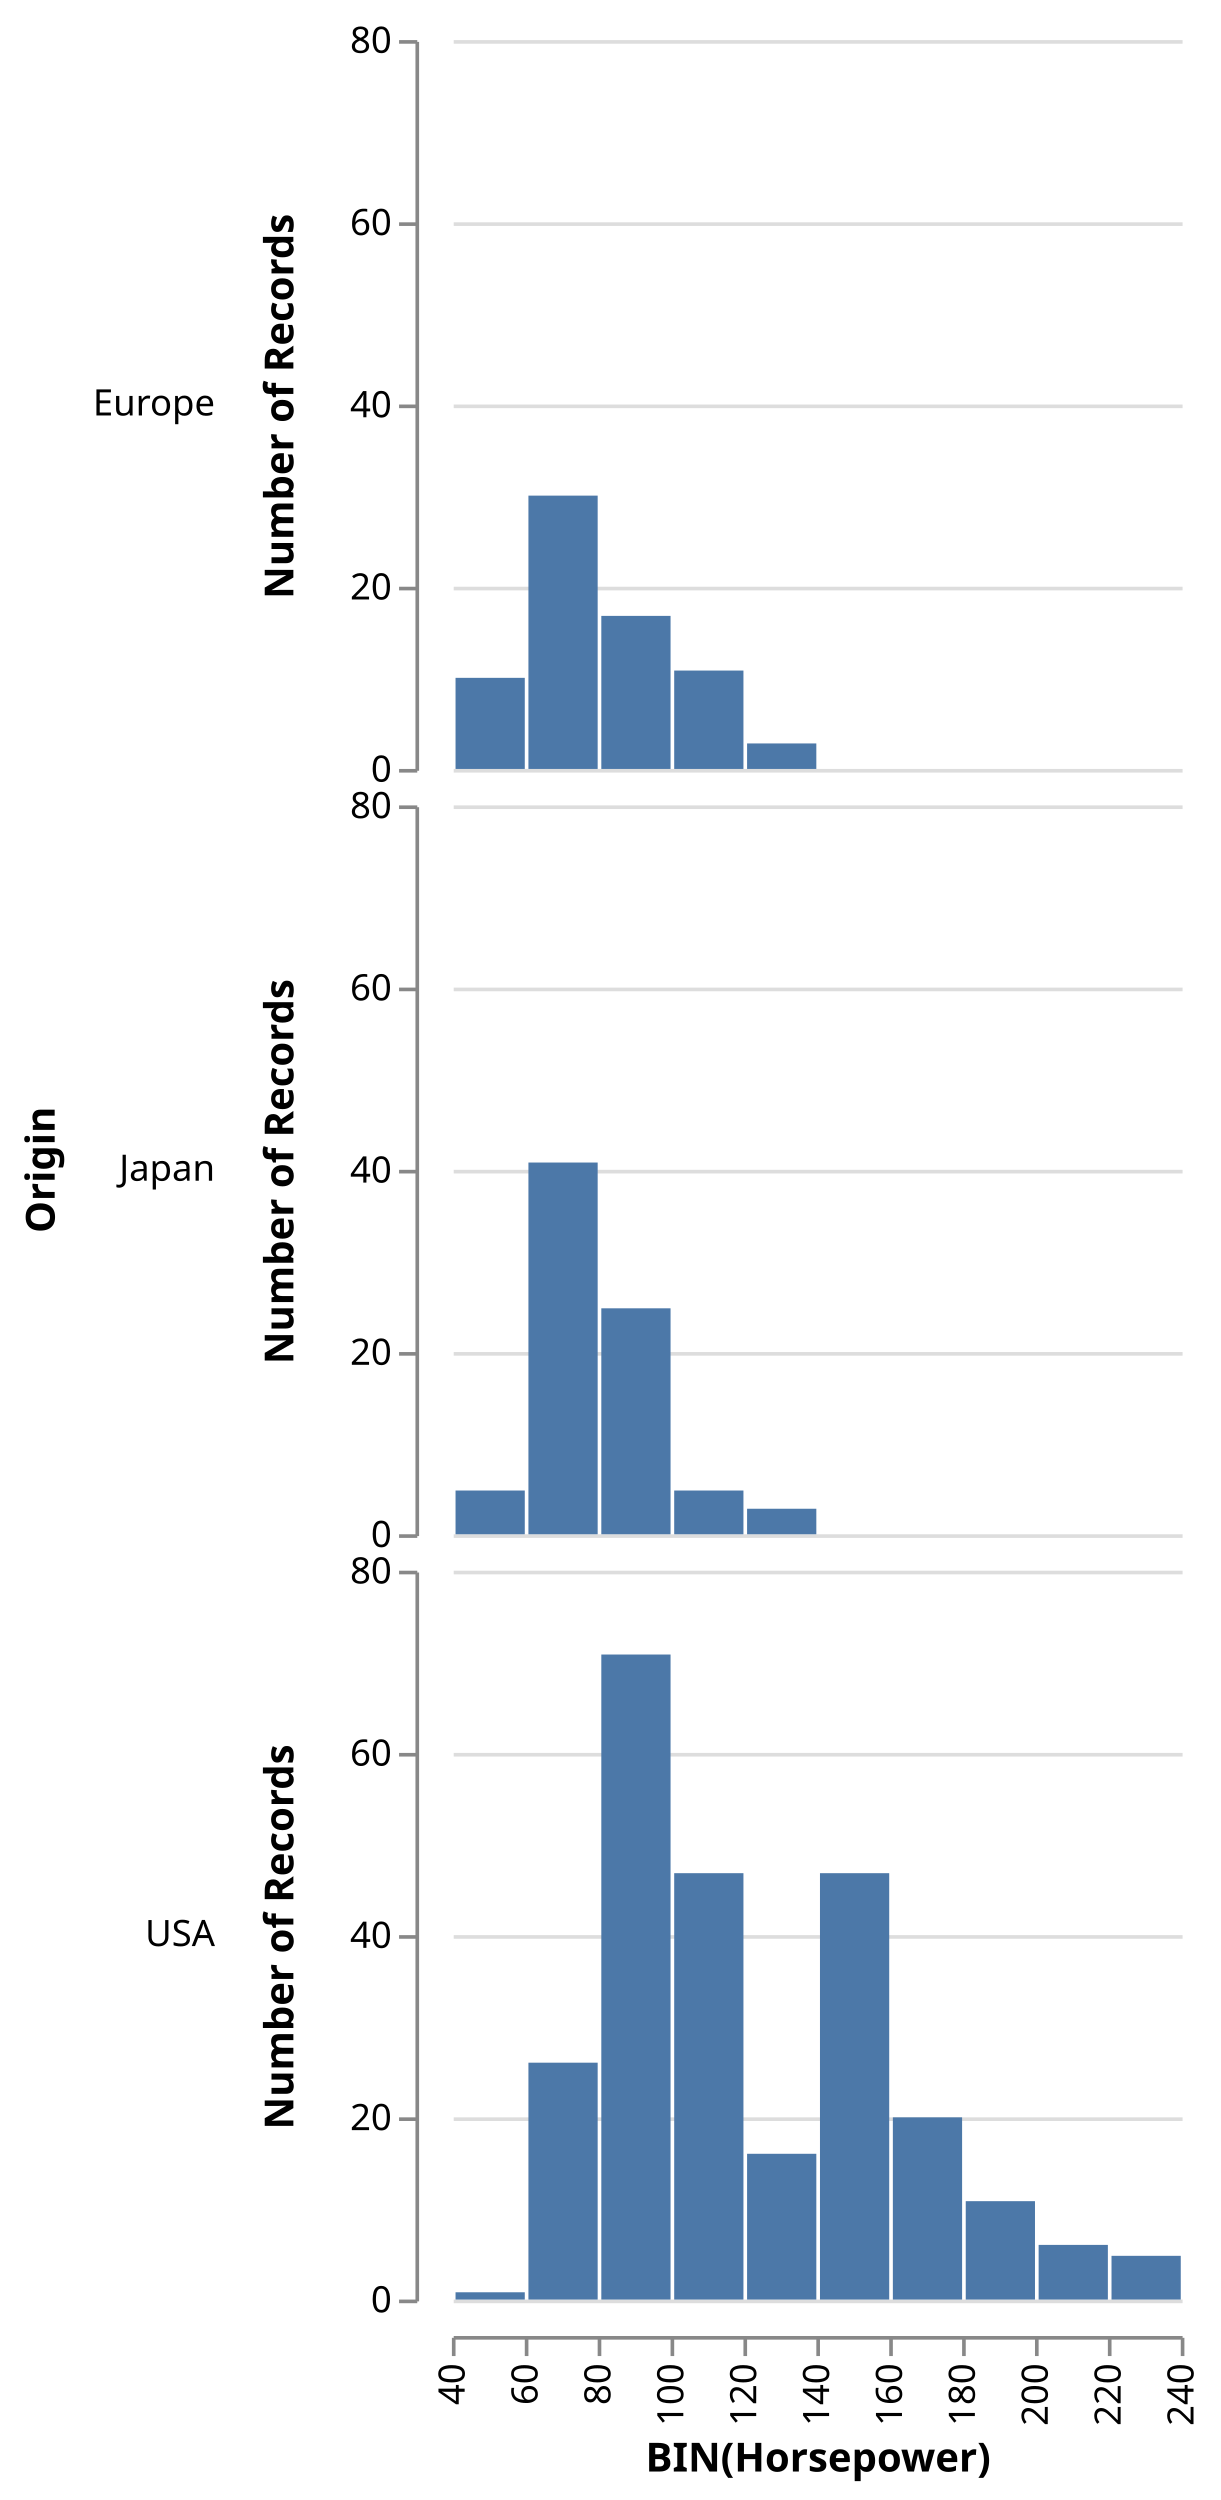
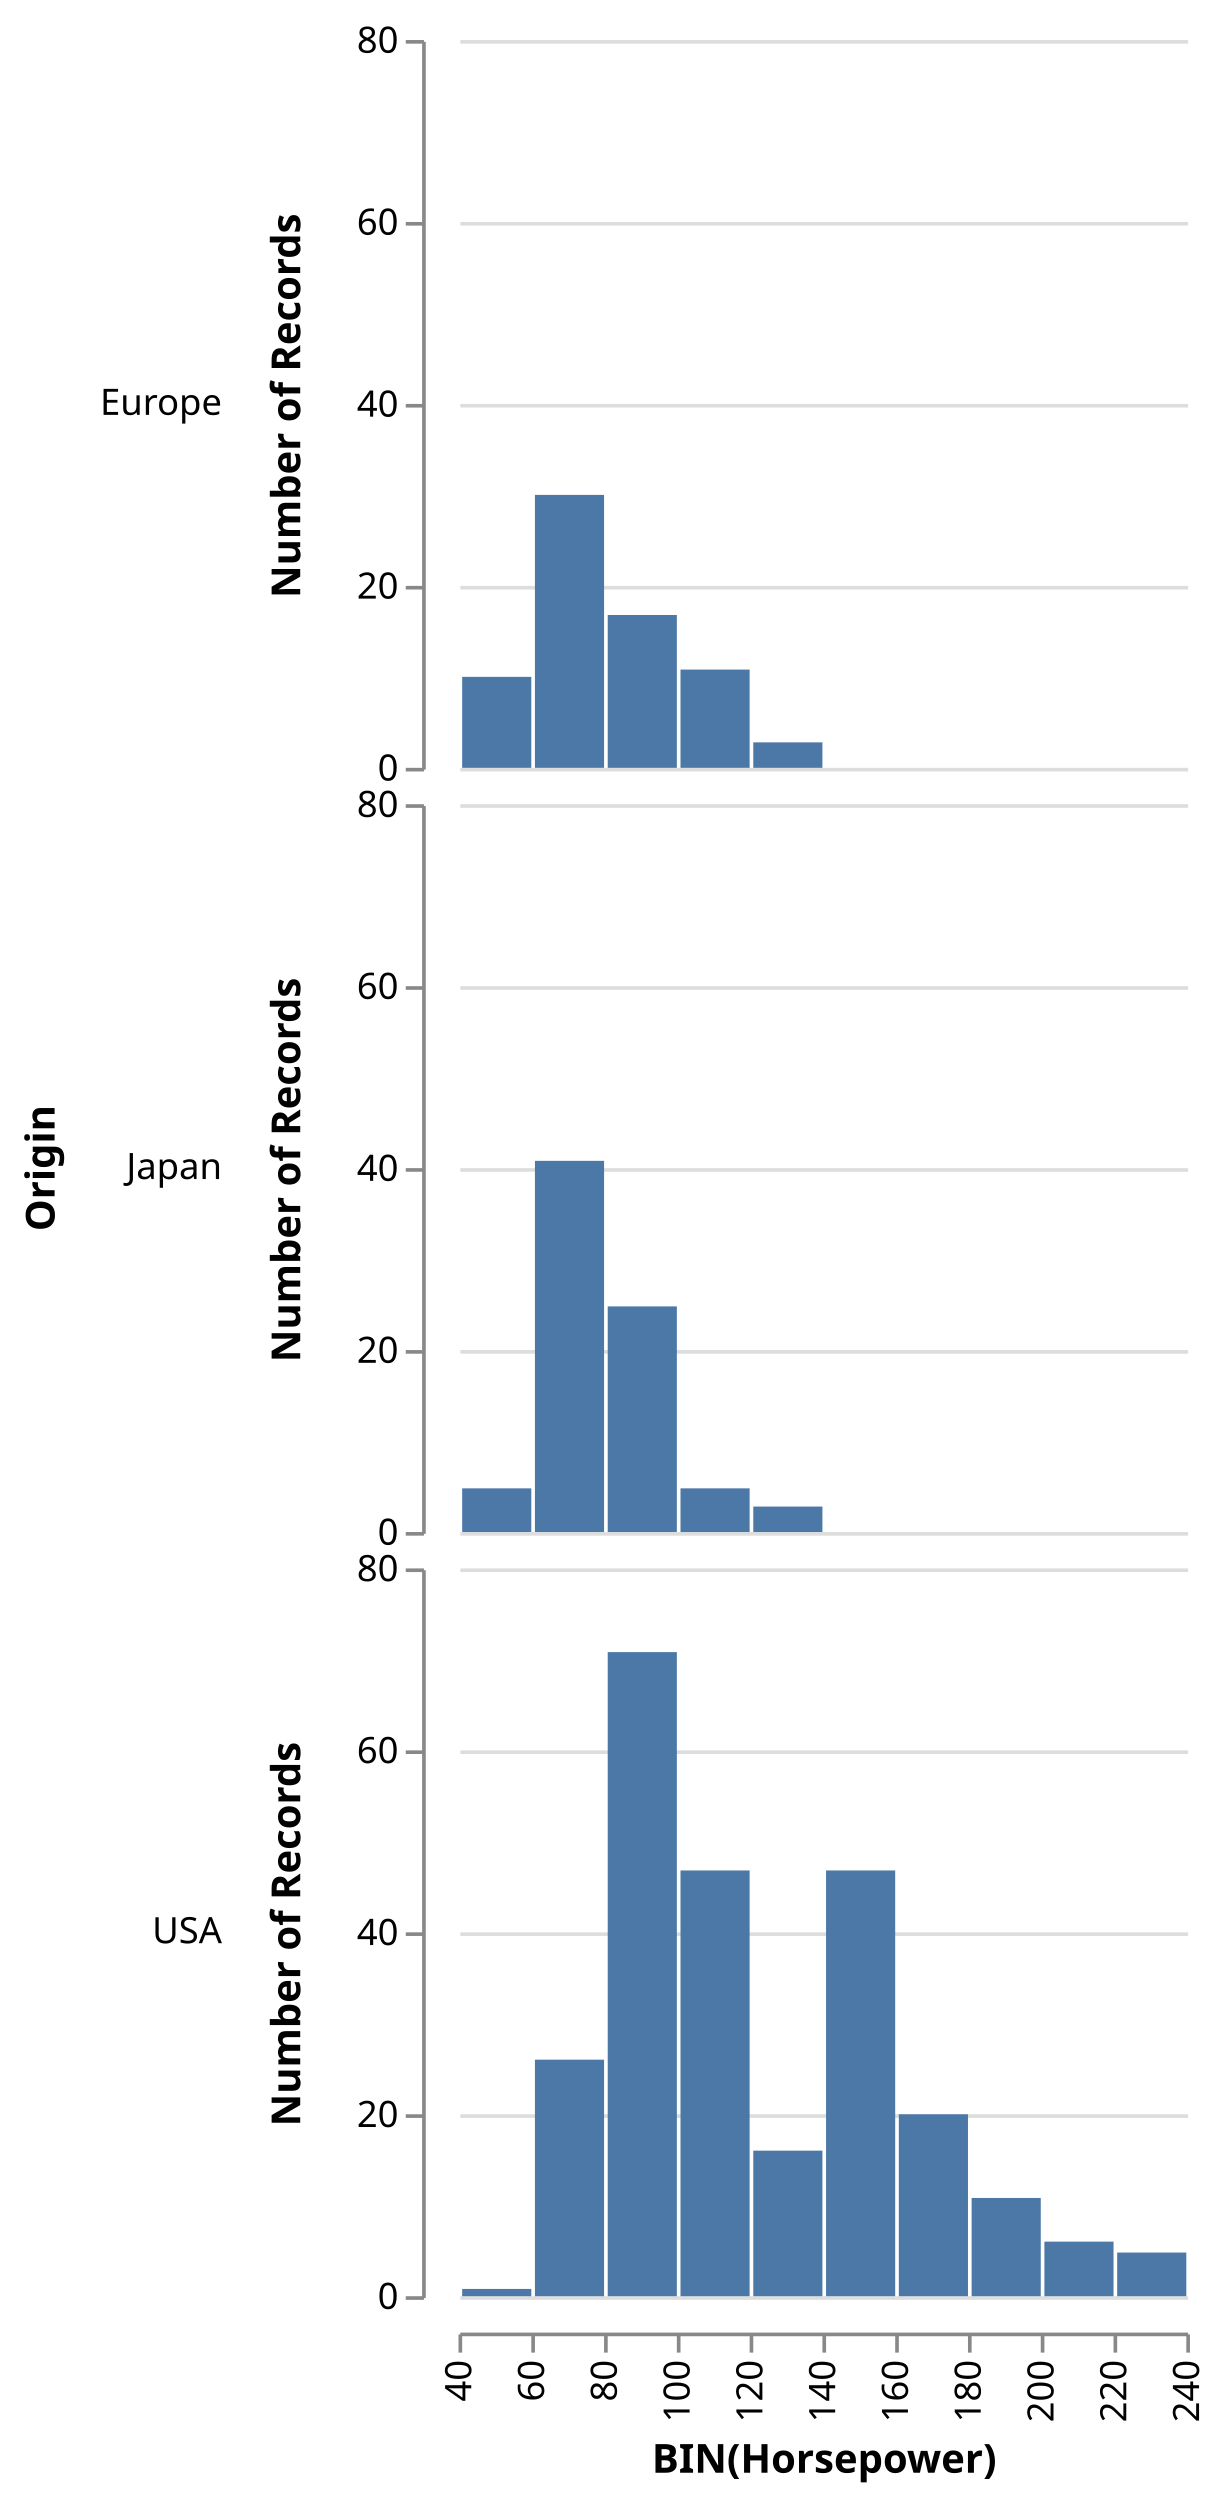
- <svg xmlns="http://www.w3.org/2000/svg" class="marks" width="335" height="686" viewBox="0 0 335 686" version="1.1">
-   <g transform="translate(124,11)">
+ <svg xmlns="http://www.w3.org/2000/svg" class="marks" width="337" height="687" viewBox="0 0 337 687" version="1.1">
+   <g transform="translate(126,11)">
    <g class="mark-group role-frame root">
      <g transform="translate(0,0)">
        <path class="background" d="M0,0h0v0h0Z" style="fill: none;" />
        <g>
          <g class="mark-group role-row-title row_title">
-             <g transform="translate(-109,310)">
+             <g transform="translate(-111,310)">
              <path class="background" d="M0,0h0v0h0Z" style="fill: none;" />
              <g>
                <g class="mark-text role-row-title-text">
                  <text text-anchor="middle" transform="translate(0,0) rotate(270)" style="font: bold 11px sans-serif; fill: black;">Origin</text>
                </g>
              </g>
            </g>
          </g>
          <g class="mark-group role-row-header row_header">
            <g transform="translate(-10,0)">
              <path class="background" d="M0,0h0v200h0Z" style="fill: none;" />
              <g>
                <g class="mark-text role-title" style="pointer-events: none;">
                  <text text-anchor="end" transform="translate(-55,103)" style="font: normal 10px sans-serif; fill: #000; opacity: 1;">Europe</text>
                </g>
                <g class="mark-group role-axis">
                  <g transform="translate(0.5,0.5)">
                    <path class="background" d="M0,0h0v0h0Z" style="pointer-events: none; fill: none;" />
                    <g>
                      <g class="mark-rule role-axis-tick" style="pointer-events: none;">
                        <line transform="translate(0,200)" x2="-5" y2="0" style="fill: none; stroke: #888; stroke-width: 1; opacity: 1;" />
                        <line transform="translate(0,150)" x2="-5" y2="0" style="fill: none; stroke: #888; stroke-width: 1; opacity: 1;" />
                        <line transform="translate(0,100)" x2="-5" y2="0" style="fill: none; stroke: #888; stroke-width: 1; opacity: 1;" />
                        <line transform="translate(0,50)" x2="-5" y2="0" style="fill: none; stroke: #888; stroke-width: 1; opacity: 1;" />
                        <line transform="translate(0,0)" x2="-5" y2="0" style="fill: none; stroke: #888; stroke-width: 1; opacity: 1;" />
                      </g>
                      <g class="mark-text role-axis-label" style="pointer-events: none;">
                        <text text-anchor="end" transform="translate(-7,203)" style="font: 10px sans-serif; fill: #000; opacity: 1;">0</text>
                        <text text-anchor="end" transform="translate(-7,153)" style="font: 10px sans-serif; fill: #000; opacity: 1;">20</text>
                        <text text-anchor="end" transform="translate(-7,103)" style="font: 10px sans-serif; fill: #000; opacity: 1;">40</text>
                        <text text-anchor="end" transform="translate(-7,53)" style="font: 10px sans-serif; fill: #000; opacity: 1;">60</text>
                        <text text-anchor="end" transform="translate(-7,3)" style="font: 10px sans-serif; fill: #000; opacity: 1;">80</text>
                      </g>
                      <g class="mark-rule role-axis-domain" style="pointer-events: none;">
                        <line transform="translate(0,200)" x2="0" y2="-200" style="fill: none; stroke: #888; stroke-width: 1; opacity: 1;" />
                      </g>
                      <g class="mark-text role-axis-title" style="pointer-events: none;">
                        <text text-anchor="middle" transform="translate(-32,100) rotate(-90) translate(0,-2)" style="font: bold 11px sans-serif; fill: #000; opacity: 1;">Number of Records</text>
                      </g>
                    </g>
                  </g>
                </g>
              </g>
            </g>
            <g transform="translate(-10,210)">
              <path class="background" d="M0,0h0v200h0Z" style="fill: none;" />
              <g>
                <g class="mark-text role-title" style="pointer-events: none;">
                  <text text-anchor="end" transform="translate(-55,103)" style="font: normal 10px sans-serif; fill: #000; opacity: 1;">Japan</text>
                </g>
                <g class="mark-group role-axis">
                  <g transform="translate(0.5,0.5)">
                    <path class="background" d="M0,0h0v0h0Z" style="pointer-events: none; fill: none;" />
                    <g>
                      <g class="mark-rule role-axis-tick" style="pointer-events: none;">
                        <line transform="translate(0,200)" x2="-5" y2="0" style="fill: none; stroke: #888; stroke-width: 1; opacity: 1;" />
                        <line transform="translate(0,150)" x2="-5" y2="0" style="fill: none; stroke: #888; stroke-width: 1; opacity: 1;" />
                        <line transform="translate(0,100)" x2="-5" y2="0" style="fill: none; stroke: #888; stroke-width: 1; opacity: 1;" />
                        <line transform="translate(0,50)" x2="-5" y2="0" style="fill: none; stroke: #888; stroke-width: 1; opacity: 1;" />
                        <line transform="translate(0,0)" x2="-5" y2="0" style="fill: none; stroke: #888; stroke-width: 1; opacity: 1;" />
                      </g>
                      <g class="mark-text role-axis-label" style="pointer-events: none;">
                        <text text-anchor="end" transform="translate(-7,203)" style="font: 10px sans-serif; fill: #000; opacity: 1;">0</text>
                        <text text-anchor="end" transform="translate(-7,153)" style="font: 10px sans-serif; fill: #000; opacity: 1;">20</text>
                        <text text-anchor="end" transform="translate(-7,103)" style="font: 10px sans-serif; fill: #000; opacity: 1;">40</text>
                        <text text-anchor="end" transform="translate(-7,53)" style="font: 10px sans-serif; fill: #000; opacity: 1;">60</text>
                        <text text-anchor="end" transform="translate(-7,3)" style="font: 10px sans-serif; fill: #000; opacity: 1;">80</text>
                      </g>
                      <g class="mark-rule role-axis-domain" style="pointer-events: none;">
                        <line transform="translate(0,200)" x2="0" y2="-200" style="fill: none; stroke: #888; stroke-width: 1; opacity: 1;" />
                      </g>
                      <g class="mark-text role-axis-title" style="pointer-events: none;">
                        <text text-anchor="middle" transform="translate(-32,100) rotate(-90) translate(0,-2)" style="font: bold 11px sans-serif; fill: #000; opacity: 1;">Number of Records</text>
                      </g>
                    </g>
                  </g>
                </g>
              </g>
            </g>
            <g transform="translate(-10,420)">
              <path class="background" d="M0,0h0v200h0Z" style="fill: none;" />
              <g>
                <g class="mark-text role-title" style="pointer-events: none;">
                  <text text-anchor="end" transform="translate(-55,103)" style="font: normal 10px sans-serif; fill: #000; opacity: 1;">USA</text>
                </g>
                <g class="mark-group role-axis">
                  <g transform="translate(0.5,0.5)">
                    <path class="background" d="M0,0h0v0h0Z" style="pointer-events: none; fill: none;" />
                    <g>
                      <g class="mark-rule role-axis-tick" style="pointer-events: none;">
                        <line transform="translate(0,200)" x2="-5" y2="0" style="fill: none; stroke: #888; stroke-width: 1; opacity: 1;" />
                        <line transform="translate(0,150)" x2="-5" y2="0" style="fill: none; stroke: #888; stroke-width: 1; opacity: 1;" />
                        <line transform="translate(0,100)" x2="-5" y2="0" style="fill: none; stroke: #888; stroke-width: 1; opacity: 1;" />
                        <line transform="translate(0,50)" x2="-5" y2="0" style="fill: none; stroke: #888; stroke-width: 1; opacity: 1;" />
                        <line transform="translate(0,0)" x2="-5" y2="0" style="fill: none; stroke: #888; stroke-width: 1; opacity: 1;" />
                      </g>
                      <g class="mark-text role-axis-label" style="pointer-events: none;">
                        <text text-anchor="end" transform="translate(-7,203)" style="font: 10px sans-serif; fill: #000; opacity: 1;">0</text>
                        <text text-anchor="end" transform="translate(-7,153)" style="font: 10px sans-serif; fill: #000; opacity: 1;">20</text>
                        <text text-anchor="end" transform="translate(-7,103)" style="font: 10px sans-serif; fill: #000; opacity: 1;">40</text>
                        <text text-anchor="end" transform="translate(-7,53)" style="font: 10px sans-serif; fill: #000; opacity: 1;">60</text>
                        <text text-anchor="end" transform="translate(-7,3)" style="font: 10px sans-serif; fill: #000; opacity: 1;">80</text>
                      </g>
                      <g class="mark-rule role-axis-domain" style="pointer-events: none;">
                        <line transform="translate(0,200)" x2="0" y2="-200" style="fill: none; stroke: #888; stroke-width: 1; opacity: 1;" />
                      </g>
                      <g class="mark-text role-axis-title" style="pointer-events: none;">
                        <text text-anchor="middle" transform="translate(-32,100) rotate(-90) translate(0,-2)" style="font: bold 11px sans-serif; fill: #000; opacity: 1;">Number of Records</text>
                      </g>
                    </g>
                  </g>
                </g>
              </g>
            </g>
          </g>
          <g class="mark-group role-column-footer column_footer">
            <g transform="translate(0,630)">
              <path class="background" d="M0,0h200v0h-200Z" style="fill: none;" />
              <g>
                <g class="mark-group role-axis">
                  <g transform="translate(0.5,0.5)">
                    <path class="background" d="M0,0h0v0h0Z" style="pointer-events: none; fill: none;" />
                    <g>
                      <g class="mark-rule role-axis-tick" style="pointer-events: none;">
                        <line transform="translate(0,0)" x2="0" y2="5" style="fill: none; stroke: #888; stroke-width: 1; opacity: 1;" />
                        <line transform="translate(20,0)" x2="0" y2="5" style="fill: none; stroke: #888; stroke-width: 1; opacity: 1;" />
                        <line transform="translate(40,0)" x2="0" y2="5" style="fill: none; stroke: #888; stroke-width: 1; opacity: 1;" />
                        <line transform="translate(60,0)" x2="0" y2="5" style="fill: none; stroke: #888; stroke-width: 1; opacity: 1;" />
                        <line transform="translate(80,0)" x2="0" y2="5" style="fill: none; stroke: #888; stroke-width: 1; opacity: 1;" />
                        <line transform="translate(100,0)" x2="0" y2="5" style="fill: none; stroke: #888; stroke-width: 1; opacity: 1;" />
                        <line transform="translate(120,0)" x2="0" y2="5" style="fill: none; stroke: #888; stroke-width: 1; opacity: 1;" />
                        <line transform="translate(140,0)" x2="0" y2="5" style="fill: none; stroke: #888; stroke-width: 1; opacity: 1;" />
                        <line transform="translate(160,0)" x2="0" y2="5" style="fill: none; stroke: #888; stroke-width: 1; opacity: 1;" />
                        <line transform="translate(180,0)" x2="0" y2="5" style="fill: none; stroke: #888; stroke-width: 1; opacity: 1;" />
                        <line transform="translate(200,0)" x2="0" y2="5" style="fill: none; stroke: #888; stroke-width: 1; opacity: 1;" />
                      </g>
                      <g class="mark-text role-axis-label" style="pointer-events: none;">
                        <text text-anchor="end" transform="translate(0,7) rotate(270) translate(0,3)" style="font: 10px sans-serif; fill: #000; opacity: 1;">40</text>
                        <text text-anchor="end" transform="translate(20,7) rotate(270) translate(0,3)" style="font: 10px sans-serif; fill: #000; opacity: 1;">60</text>
                        <text text-anchor="end" transform="translate(40,7) rotate(270) translate(0,3)" style="font: 10px sans-serif; fill: #000; opacity: 1;">80</text>
                        <text text-anchor="end" transform="translate(60,7) rotate(270) translate(0,3)" style="font: 10px sans-serif; fill: #000; opacity: 1;">100</text>
                        <text text-anchor="end" transform="translate(80,7) rotate(270) translate(0,3)" style="font: 10px sans-serif; fill: #000; opacity: 1;">120</text>
                        <text text-anchor="end" transform="translate(100,7) rotate(270) translate(0,3)" style="font: 10px sans-serif; fill: #000; opacity: 1;">140</text>
                        <text text-anchor="end" transform="translate(120,7) rotate(270) translate(0,3)" style="font: 10px sans-serif; fill: #000; opacity: 1;">160</text>
                        <text text-anchor="end" transform="translate(140,7) rotate(270) translate(0,3)" style="font: 10px sans-serif; fill: #000; opacity: 1;">180</text>
                        <text text-anchor="end" transform="translate(160,7) rotate(270) translate(0,3)" style="font: 10px sans-serif; fill: #000; opacity: 1;">200</text>
                        <text text-anchor="end" transform="translate(180,7) rotate(270) translate(0,3)" style="font: 10px sans-serif; fill: #000; opacity: 1;">220</text>
                        <text text-anchor="end" transform="translate(200,7) rotate(270) translate(0,3)" style="font: 10px sans-serif; fill: #000; opacity: 1;">240</text>
                      </g>
                      <g class="mark-rule role-axis-domain" style="pointer-events: none;">
                        <line transform="translate(0,0)" x2="200" y2="0" style="fill: none; stroke: #888; stroke-width: 1; opacity: 1;" />
                      </g>
                      <g class="mark-text role-axis-title" style="pointer-events: none;">
-                         <text text-anchor="middle" transform="translate(100,36.68457)" style="font: bold 11px sans-serif; fill: #000; opacity: 1;">BIN(Horsepower)</text>
+                         <text text-anchor="middle" transform="translate(100,38)" style="font: bold 11px sans-serif; fill: #000; opacity: 1;">BIN(Horsepower)</text>
                      </g>
                    </g>
                  </g>
                </g>
              </g>
            </g>
          </g>
          <g class="mark-group role-scope cell">
            <g transform="translate(0,0)">
              <path class="background" d="M0,0h200v200h-200Z" style="fill: none;" />
              <g>
                <g class="mark-group role-axis">
                  <g transform="translate(0.5,0.5)">
                    <path class="background" d="M0,0h0v0h0Z" style="pointer-events: none; fill: none;" />
                    <g>
                      <g class="mark-rule role-axis-grid" style="pointer-events: none;">
                        <line transform="translate(0,200)" x2="200" y2="0" style="fill: none; stroke: #ddd; stroke-width: 1; stroke-dasharray: ; opacity: 1;" />
                        <line transform="translate(0,150)" x2="200" y2="0" style="fill: none; stroke: #ddd; stroke-width: 1; stroke-dasharray: ; opacity: 1;" />
                        <line transform="translate(0,100)" x2="200" y2="0" style="fill: none; stroke: #ddd; stroke-width: 1; stroke-dasharray: ; opacity: 1;" />
                        <line transform="translate(0,50)" x2="200" y2="0" style="fill: none; stroke: #ddd; stroke-width: 1; stroke-dasharray: ; opacity: 1;" />
                        <line transform="translate(0,0)" x2="200" y2="0" style="fill: none; stroke: #ddd; stroke-width: 1; stroke-dasharray: ; opacity: 1;" />
                      </g>
                    </g>
                  </g>
                </g>
                <g class="mark-rect role-mark child_marks">
                  <path d="M61,173h19v27h-19Z" style="fill: #4c78a8;" />
                  <path d="M1,175h19v25h-19Z" style="fill: #4c78a8;" />
                  <path d="M41,158h19v42h-19Z" style="fill: #4c78a8;" />
                  <path d="M21,125h19v75h-19Z" style="fill: #4c78a8;" />
                  <path d="M81,193h19v7h-19Z" style="fill: #4c78a8;" />
                </g>
              </g>
            </g>
            <g transform="translate(0,210)">
              <path class="background" d="M0,0h200v200h-200Z" style="fill: none;" />
              <g>
                <g class="mark-group role-axis">
                  <g transform="translate(0.5,0.5)">
                    <path class="background" d="M0,0h0v0h0Z" style="pointer-events: none; fill: none;" />
                    <g>
                      <g class="mark-rule role-axis-grid" style="pointer-events: none;">
                        <line transform="translate(0,200)" x2="200" y2="0" style="fill: none; stroke: #ddd; stroke-width: 1; stroke-dasharray: ; opacity: 1;" />
                        <line transform="translate(0,150)" x2="200" y2="0" style="fill: none; stroke: #ddd; stroke-width: 1; stroke-dasharray: ; opacity: 1;" />
                        <line transform="translate(0,100)" x2="200" y2="0" style="fill: none; stroke: #ddd; stroke-width: 1; stroke-dasharray: ; opacity: 1;" />
                        <line transform="translate(0,50)" x2="200" y2="0" style="fill: none; stroke: #ddd; stroke-width: 1; stroke-dasharray: ; opacity: 1;" />
                        <line transform="translate(0,0)" x2="200" y2="0" style="fill: none; stroke: #ddd; stroke-width: 1; stroke-dasharray: ; opacity: 1;" />
                      </g>
                    </g>
                  </g>
                </g>
                <g class="mark-rect role-mark child_marks">
                  <path d="M41,138h19v62h-19Z" style="fill: #4c78a8;" />
                  <path d="M21,98h19v102h-19Z" style="fill: #4c78a8;" />
                  <path d="M81,193h19v7h-19Z" style="fill: #4c78a8;" />
                  <path d="M1,188h19v12h-19Z" style="fill: #4c78a8;" />
                  <path d="M61,188h19v12h-19Z" style="fill: #4c78a8;" />
                </g>
              </g>
            </g>
            <g transform="translate(0,420)">
              <path class="background" d="M0,0h200v200h-200Z" style="fill: none;" />
              <g>
                <g class="mark-group role-axis">
                  <g transform="translate(0.5,0.5)">
                    <path class="background" d="M0,0h0v0h0Z" style="pointer-events: none; fill: none;" />
                    <g>
                      <g class="mark-rule role-axis-grid" style="pointer-events: none;">
                        <line transform="translate(0,200)" x2="200" y2="0" style="fill: none; stroke: #ddd; stroke-width: 1; stroke-dasharray: ; opacity: 1;" />
                        <line transform="translate(0,150)" x2="200" y2="0" style="fill: none; stroke: #ddd; stroke-width: 1; stroke-dasharray: ; opacity: 1;" />
                        <line transform="translate(0,100)" x2="200" y2="0" style="fill: none; stroke: #ddd; stroke-width: 1; stroke-dasharray: ; opacity: 1;" />
                        <line transform="translate(0,50)" x2="200" y2="0" style="fill: none; stroke: #ddd; stroke-width: 1; stroke-dasharray: ; opacity: 1;" />
                        <line transform="translate(0,0)" x2="200" y2="0" style="fill: none; stroke: #ddd; stroke-width: 1; stroke-dasharray: ; opacity: 1;" />
                      </g>
                    </g>
                  </g>
                </g>
                <g class="mark-rect role-mark child_marks">
                  <path d="M81,160h19v40h-19Z" style="fill: #4c78a8;" />
                  <path d="M121,150h19v50h-19Z" style="fill: #4c78a8;" />
                  <path d="M101,83h19v117h-19Z" style="fill: #4c78a8;" />
                  <path d="M141,173h19v27h-19Z" style="fill: #4c78a8;" />
                  <path d="M181,188h19v12h-19Z" style="fill: #4c78a8;" />
                  <path d="M161,185h19v15h-19Z" style="fill: #4c78a8;" />
                  <path d="M41,23h19v177h-19Z" style="fill: #4c78a8;" />
                  <path d="M61,83h19v117h-19Z" style="fill: #4c78a8;" />
                  <path d="M21,135h19v65h-19Z" style="fill: #4c78a8;" />
                  <path d="M1,198h19v2h-19Z" style="fill: #4c78a8;" />
                </g>
              </g>
            </g>
          </g>
        </g>
      </g>
    </g>
  </g>
</svg>
